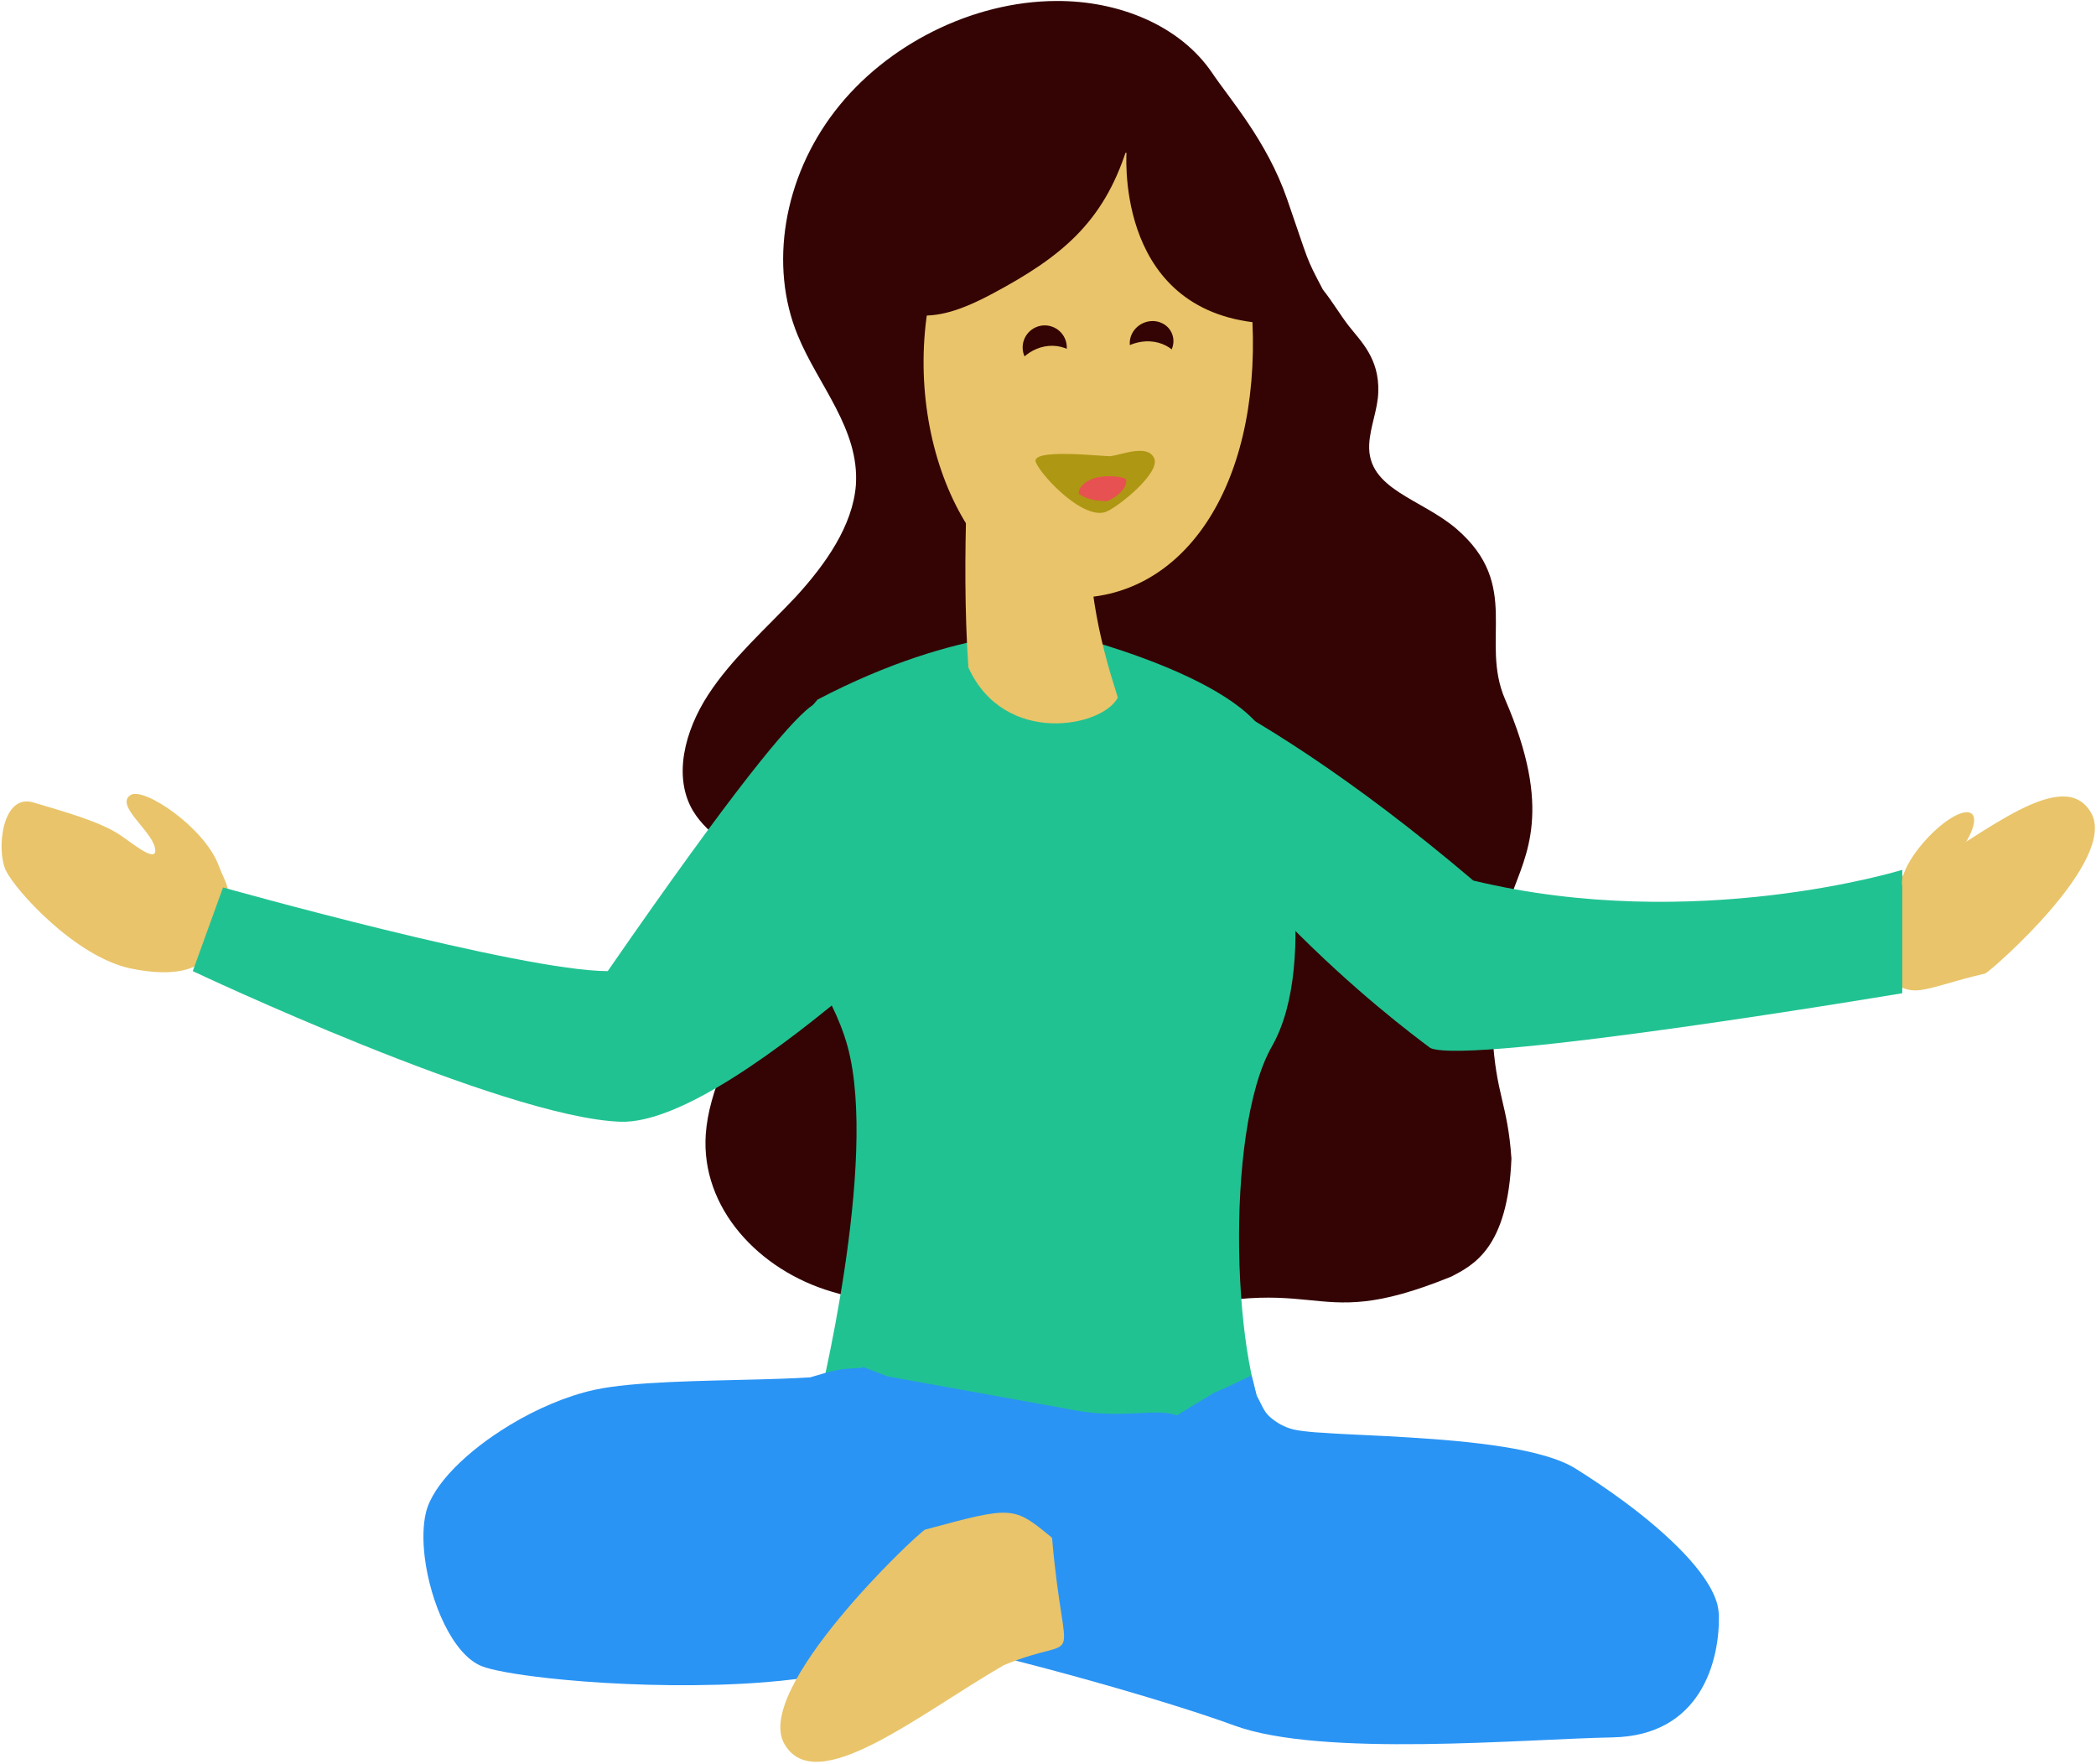
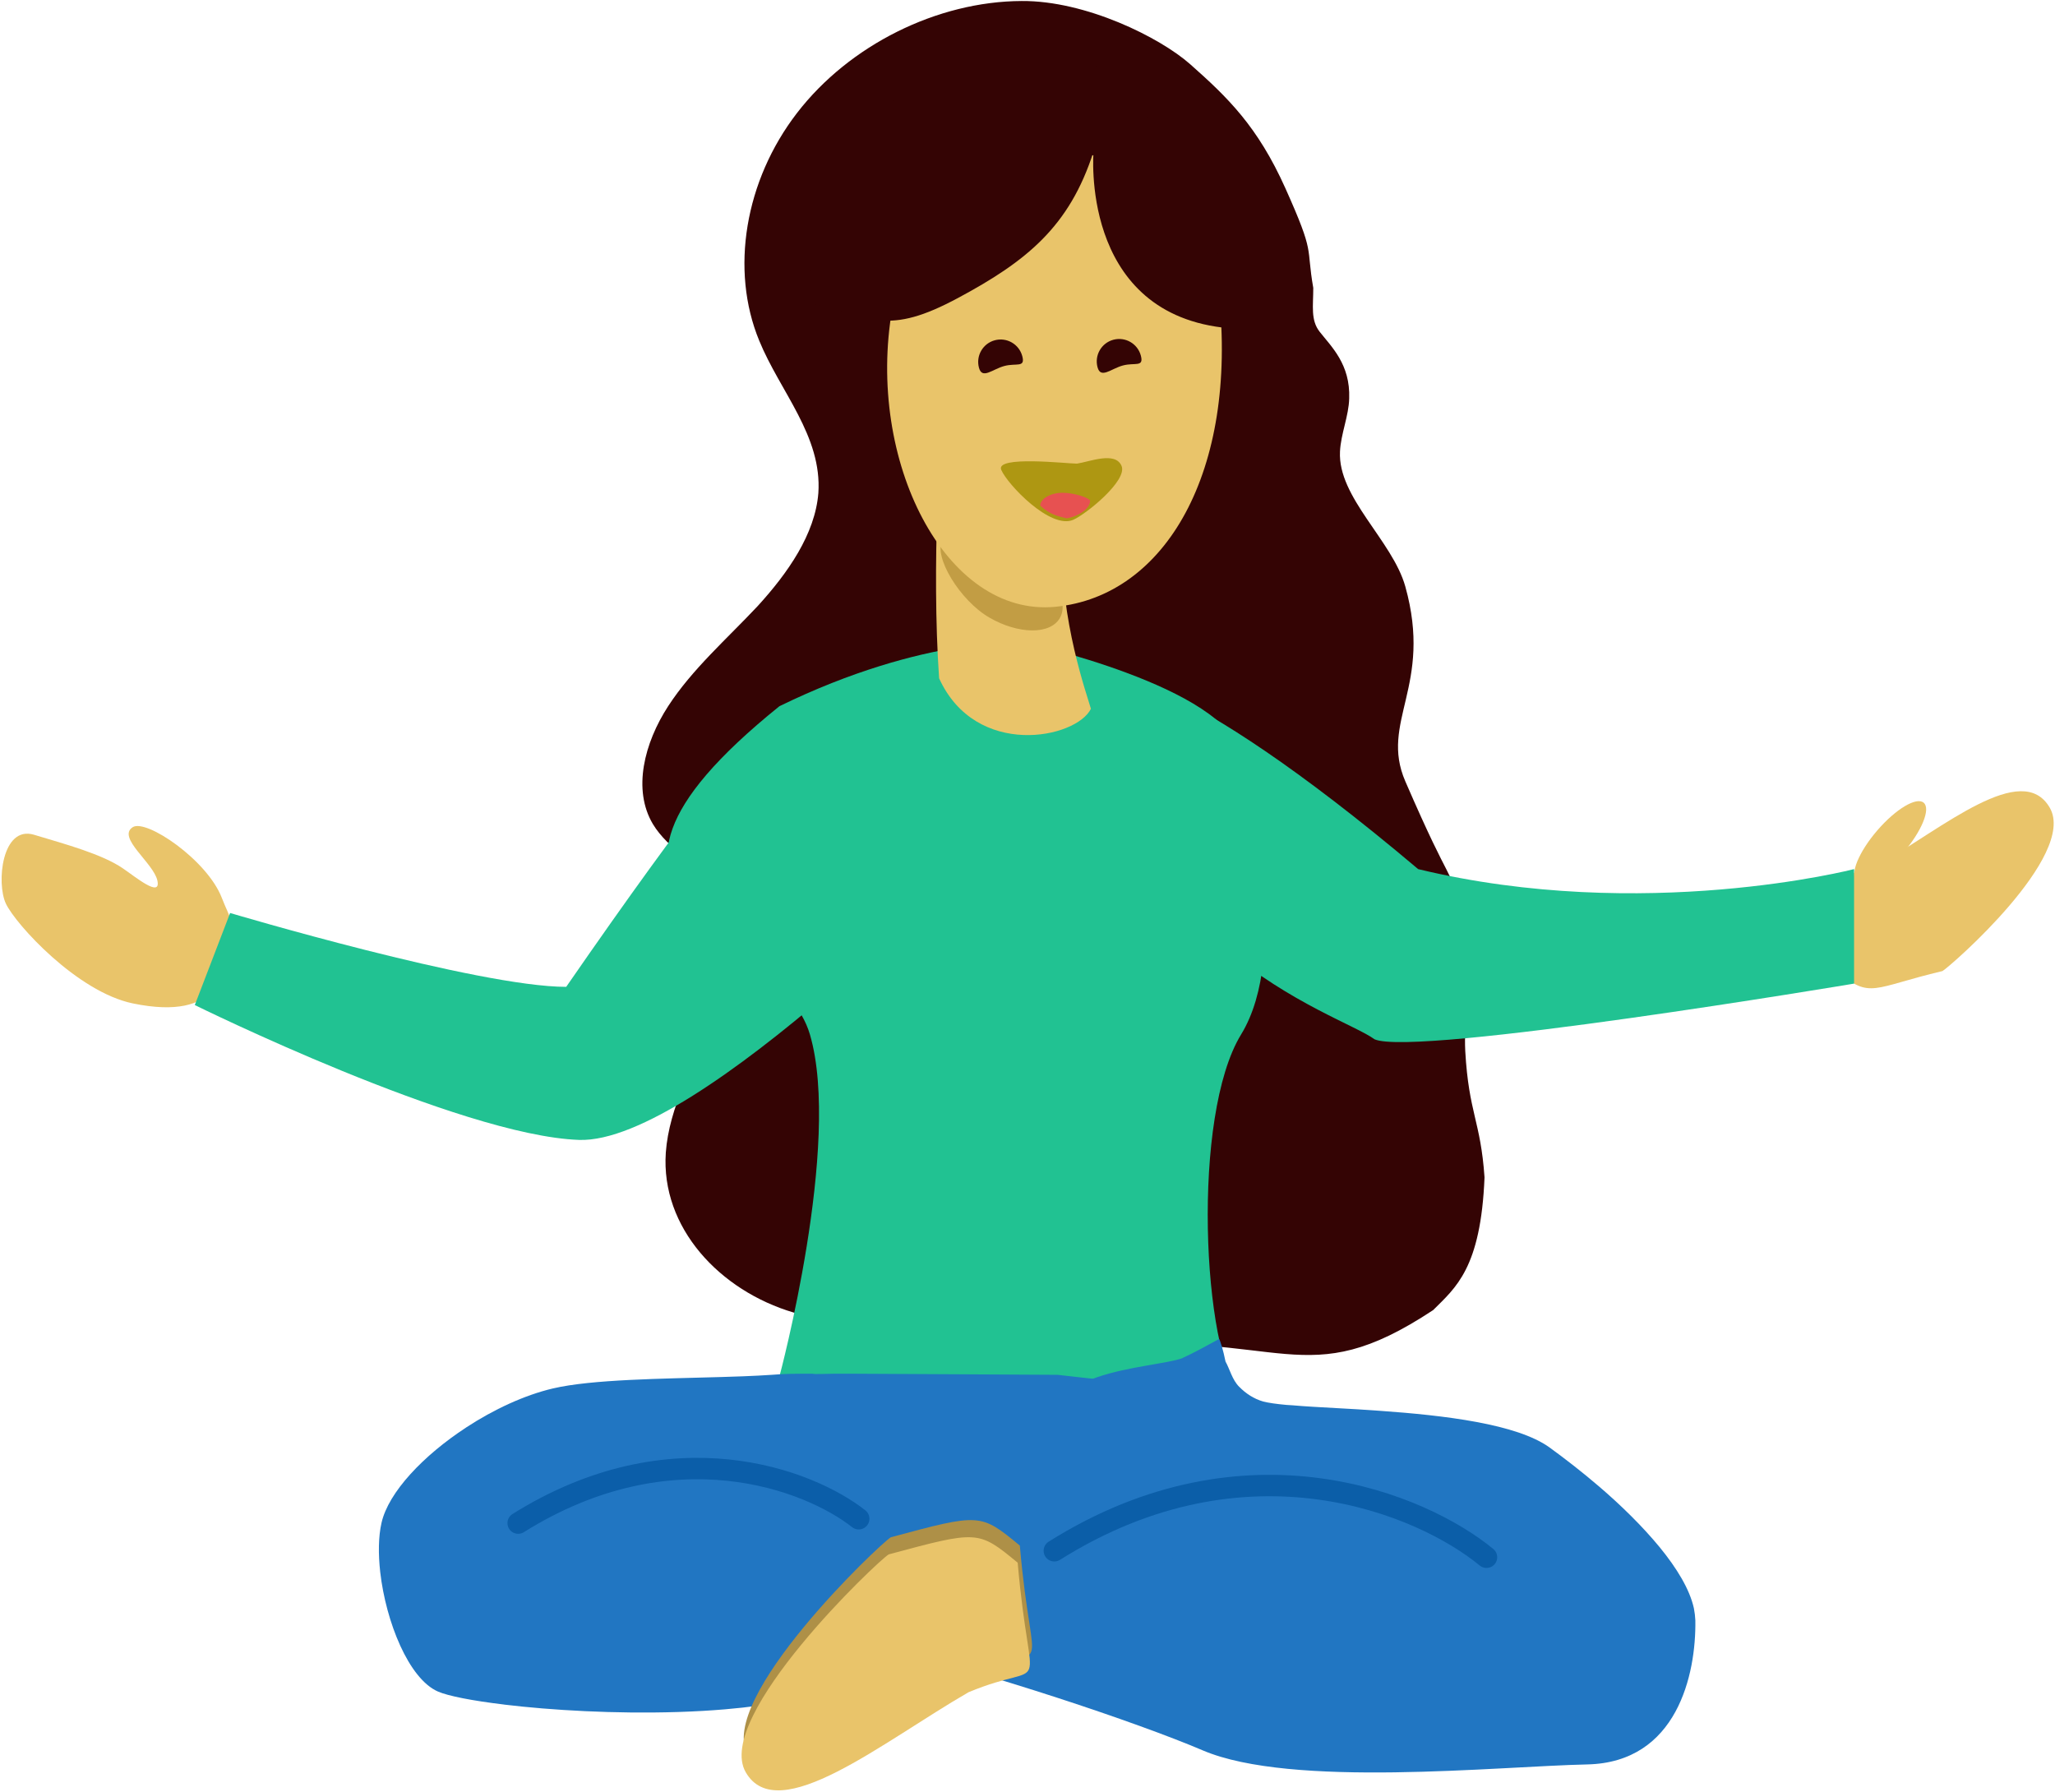
- <svg xmlns="http://www.w3.org/2000/svg" width="995" height="837" viewBox="0 0 995 837" fill="none">
-   <path d="M992.644 385.802C1005.54 408.134 946.18 459.983 942.5 462.108C910.112 469.744 908.6 475.516 893.5 462.108C886.06 405.556 882.529 424.507 912.474 412.612C942.958 395.013 979.751 363.469 992.644 385.802Z" fill="#E9C46A" />
-   <path d="M628 137.5C619.521 121.324 621.85 125.796 611 94.5C601.395 66.796 583.73 47.019 575.366 34.519C560.162 12.157 531.207 0.244 501.235 0.471C461.774 0.652 420.795 21.046 396.368 52.729C371.941 84.411 365.03 126.072 378.67 159.132C388.382 182.908 408.108 203.665 406.298 230.326C404.775 249.538 392.034 267.693 377.985 283.087C363.613 298.416 347.402 312.548 336.166 329.834C324.93 347.12 319.43 368.879 328.997 384.953C336.281 397.072 350.761 403.78 358.581 415.338C370.093 432.298 364.927 456.125 356.618 476.493C348.093 496.985 336.548 517.212 335.035 538.428C332.62 573.475 360.259 602.973 394.811 613.161C429.363 623.348 495.24 640.276 531.736 629C631.642 598.442 616.5 635.5 689 606C699.5 600.5 715.78 592.482 717.5 550C715.676 523.5 710.153 520.182 708.5 491C707.062 461.694 705 460.5 717.5 425C724.289 405.719 737.38 384.764 714.5 332C702.367 304.019 722.5 278 691.583 251.206C674.755 236.623 648.902 232.402 649.982 210.934C650.373 202.672 654.105 194.238 654.281 186.101C654.849 170.202 646 162 640.5 155C636.197 149.524 633.021 143.824 628 137.5Z" fill="#340404" />
-   <path d="M502.568 300.106C502.568 300.106 597.118 322.345 603.782 356.546C607.564 376.1 627.014 455.978 603.782 496.744C580.549 537.509 585.592 654.817 603.782 679L388.118 668.252C388.118 668.252 417.305 551.466 402.357 496.744C387.409 442.021 321.813 408.419 388.118 332.097C456.194 296.444 502.568 300.106 502.568 300.106Z" fill="#21C292" />
-   <path d="M593.393 137.334C602.18 219.978 568.617 278.428 517.096 283.455C465.574 288.481 428.446 214.906 440.827 144.189C474.146 80.328 523.199 73.04 523.199 73.04L554.252 71.644L593.393 137.334Z" fill="#E9C46A" />
-   <path d="M516.799 306.459C516.799 306.459 582.309 318.641 699.397 418.011C804.66 443.391 903.031 412.918 903.031 412.918L903.031 471.5C903.031 471.5 697.884 505.908 679 497.5C662.796 485.34 568.357 414.992 516.799 306.459Z" fill="#21C292" />
-   <path d="M62.096 459.749C36.018 454.36 7.33 422.775 2.765 413.16C-1.799 403.545 0.887 376.45 15.89 380.949C30.892 385.449 47.717 390.037 57.348 396.614C63.057 400.461 75.318 410.7 73.533 402.389C71.748 394.078 54.456 382.251 62.014 377.403C68.299 373.412 96.825 392.725 103.629 410.453C107.42 420.261 109.92 421.411 107.502 432.832C105.083 444.253 103.461 468.276 62.096 459.749Z" fill="#E9C46A" />
-   <path d="M602.659 776.49C574.94 791.359 548.158 797.345 537.549 796.49C514.342 765.773 507.151 767.407 518.549 756.664C529.946 745.921 535.705 761.717 546.217 756.664C552.404 753.644 567.401 748.145 559.311 745.535C551.221 742.926 532.333 751.987 531.913 743.018C531.599 735.58 562.587 720.532 581.342 723.504C591.732 725.125 593.977 723.534 602.659 731.339C611.341 739.144 637.44 744.859 602.659 776.49Z" fill="#E9C46A" />
-   <path d="M534.853 70.791C523.636 105.928 503.452 122.11 471.403 139.27C439.354 156.43 430.853 149.893 396 139.27L453.376 22.829H528.29L575.5 70.791L592 111.5L595 139.27V153C528.306 144.829 534.853 70.791 534.853 70.791Z" fill="#340404" />
-   <path d="M91.5 461C91.5 461 238.747 530.564 294.5 532.5C350.253 534.436 484.026 395.055 484.026 395.055L389.468 341.833C389.468 341.833 409.5 286 288.5 461C247.392 461 105.873 421.281 105.873 421.281L91.5 461Z" fill="#21C292" />
-   <path d="M517.171 251.905C515.996 289.695 529.113 325.468 530.624 331.108C523.762 345.035 476.878 354.576 459.71 316.865C455.995 263.462 460.654 201.771 460.654 201.771L485.439 228.373L517.171 251.905Z" fill="#E9C46A" />
-   <path d="M525.384 242.821C514.73 247.439 494.714 226.371 491.745 219.52C488.775 212.669 522.813 216.623 527.131 216.581C533.169 215.658 544.957 210.76 547.926 217.611C550.896 224.462 531.256 240.276 525.384 242.821Z" fill="#AE9712" />
-   <path d="M534.522 227.572C535.504 231.259 530.303 236.127 525.427 237.892C521.702 237.639 517.666 237.925 512.194 234.511C511.548 231.328 515.803 227.658 521.178 226.566C526.552 225.473 533.688 226.366 534.522 227.572Z" fill="#E75151" />
-   <path d="M550.884 171.304C556.117 168.838 558.478 162.845 556.157 157.919C553.835 152.993 547.71 151 542.476 153.466C537.243 155.933 534.882 161.926 537.204 166.852C539.525 171.778 545.65 173.771 550.884 171.304Z" fill="#340404" />
-   <path d="M500.409 174.419C505.643 171.953 507.886 165.71 505.419 160.476C502.953 155.243 496.71 153 491.476 155.466C486.243 157.933 484 164.175 486.466 169.409C488.933 174.643 495.175 176.886 500.409 174.419Z" fill="#340404" />
-   <ellipse cx="525.955" cy="186.058" rx="21.668" ry="19.345" transform="rotate(-30 525.955 186.058)" fill="#E9C46A" />
-   <path d="M503.657 164.656C514.149 167.203 520.201 178.55 517.174 190C514.147 201.45 503.188 208.668 492.696 206.122C482.203 203.575 476.151 192.228 479.178 180.777C482.205 169.327 493.165 162.109 503.657 164.656Z" fill="#E9C46A" />
-   <ellipse rx="21.619" ry="19.39" transform="matrix(0.652266 -0.75799 0.766326 0.642451 542.614 182.614)" fill="#E9C46A" />
-   <path d="M815.989 766.772C816.368 788.465 807.497 823.911 765.59 824.756C723.678 825.514 627.398 834.382 585.876 819.101C555.594 807.949 485.162 787.625 433.923 777.085C414.881 773.191 398.517 770.596 387.808 770.363C359.902 769.827 331.224 744.769 310.723 727.886C302.465 721.012 295.509 715.509 290.537 713.445C285.647 711.463 281.97 709.09 279.677 706.648C278.072 704.893 277.08 703.132 277.004 701.453C276.846 697.483 281.661 694.271 292.521 694.271C295.585 694.271 298.719 694.422 301.858 694.731C320.895 696.107 341.163 701.074 352.56 700.765C365.86 700.305 402.112 732.165 409.378 733.768C412.441 734.456 421.61 737.132 433.316 738.048C449.225 739.19 470.024 736.975 487.158 721.695C496.104 713.673 508.948 704.351 522.563 695.11C542.143 681.894 563.251 668.98 576.475 661.116C576.556 661.116 576.556 661.034 576.556 661.034C581.289 659.203 589.331 655.215 594 653C594.764 654.836 595.438 657.942 596.5 662.5C598.49 665.555 599.649 669.901 602.858 672.647C605.998 675.399 609.745 677.539 614.098 678.606C616.473 679.142 620.138 679.597 624.965 679.981C625.875 680.057 626.791 680.057 627.789 680.133C633.683 680.593 640.715 680.897 648.594 681.281C654.862 681.585 661.672 681.894 668.634 682.354C698.759 684.191 732.56 687.624 747.855 697.098C755.045 701.605 763.075 706.957 771.029 712.839C781.277 720.4 791.297 728.877 799.327 737.284C807.357 745.766 813.322 754.167 815.312 761.886C815.685 763.559 815.913 765.163 815.989 766.772Z" fill="#2A94F4" />
-   <path d="M615 718.498C599.29 724.095 579.717 730.813 558.848 737.92C506.662 755.689 446.51 775.902 419.257 787.354C404.908 793.379 384.706 796.874 362.729 798.606C362.644 798.606 362.56 798.625 362.463 798.625C355.697 799.157 348.729 799.52 341.71 799.734C341.283 799.741 340.816 799.76 340.401 799.773C311.288 800.616 281.494 799.014 259.633 796.576C259.581 796.556 259.517 796.556 259.432 796.537C244.539 794.883 233.32 792.821 228.615 790.928C214.894 785.377 204.278 760.702 201.627 739.263C200.668 731.332 200.765 723.855 202.223 717.928C205.477 704.601 221.861 688.694 241.784 676.638C241.804 676.612 241.804 676.612 241.804 676.612C254.656 668.824 269.044 662.631 282.311 659.745C300.542 655.79 333.201 655.563 360.972 654.804C364.375 654.726 367.726 654.609 370.927 654.499H370.947C375.788 654.331 380.383 654.11 384.564 653.851C397.5 650 397.5 650 409.017 649.331C409.5 649 409.5 649 409.5 649H410L421.24 653.364L505 668.5C543 676.612 554.829 661.745 571 681C574.733 680.254 573.138 690.289 575.776 689.835C581.467 688.856 586.114 687.715 589.912 686.379L615 718.498Z" fill="#2A94F4" />
-   <path d="M372.38 827.907C357.355 801.884 434.327 728.911 439.161 726.12C481 714.855 481 714.855 499.416 730.006C505.277 797.523 515.447 774.287 476.453 790.515C436.404 813.636 387.404 853.93 372.38 827.907Z" fill="#E9C46A" />
-   <ellipse cx="920.013" cy="404.182" rx="8" ry="24" transform="rotate(42.0388 920.013 404.182)" fill="#E9C46A" />
+ <svg xmlns="http://www.w3.org/2000/svg" width="960" height="837" viewBox="0 0 960 837" fill="none">
+   <path d="M957.557 377.325C970.451 399.658 911.092 451.507 907.413 453.631C875.025 461.267 873.513 467.039 858.413 453.631C850.973 397.08 847.442 416.03 877.387 404.136C907.87 386.536 944.663 354.993 957.557 377.325Z" fill="#E9C46A" />
+   <path d="M613.5 134.5C610 114.5 614.571 119.389 600.5 88C587.5 59 573.5 45.5 556 30C541.856 17.473 507.207 0.244 477.235 0.471C437.774 0.652 396.795 21.046 372.368 52.729C347.941 84.411 341.03 126.072 354.67 159.132C364.382 182.908 384.108 203.665 382.298 230.326C380.775 249.538 368.034 267.693 353.985 283.087C339.613 298.416 323.402 312.548 312.166 329.834C300.93 347.12 295.43 368.879 304.997 384.953C312.281 397.072 326.761 403.78 334.581 415.338C346.093 432.298 340.927 456.125 332.618 476.493C324.093 496.985 312.548 517.212 311.035 538.428C308.62 573.475 336.259 602.973 370.811 613.161C405.363 623.348 471.24 640.276 507.736 629C600 621 609 652 669.5 612C680 601.5 691.78 592.482 693.5 550C691.676 523.5 686.153 520.182 684.5 491C683.062 461.694 695.655 465.445 684.5 429.5C675.5 400.5 679.38 417.764 656.5 365C644.367 337.019 669.5 320.5 656.5 274C650.505 252.555 624.902 232.402 625.982 210.934C626.373 202.672 630.105 194.238 630.281 186.101C630.849 170.202 622 162 616.5 155C612.197 149.524 613.5 143 613.5 134.5Z" fill="#340404" />
+   <path d="M478.568 300.099C478.568 300.099 573.118 320.812 579.782 352.667C583.564 370.879 603.014 445.278 579.782 483.247C556.549 521.216 561.592 630.476 579.782 653L364.118 642.989C364.118 642.989 393.305 534.215 378.357 483.247C363.409 432.278 245.5 425.5 364.118 329.895C432.194 296.688 478.568 300.099 478.568 300.099Z" fill="#21C292" />
+   <path d="M496.171 251.905C494.996 289.695 508.113 325.468 509.624 331.108C502.762 345.035 455.878 354.576 438.71 316.865C434.995 263.462 439.654 201.771 439.654 201.771L464.439 228.373L496.171 251.905Z" fill="#E9C46A" />
+   <path d="M495.105 288.731C490.615 296.507 475.882 296.407 462.199 288.507C448.515 280.607 435.789 259.89 440.279 252.113C444.769 244.336 453.694 242.3 478.459 260.345C492.142 268.245 499.595 280.954 495.105 288.731Z" fill="#C29D44" />
+   <path d="M569.393 137.334C578.18 219.978 544.617 278.428 493.096 283.455C441.574 288.481 404.446 214.906 416.827 144.189C450.146 80.328 499.199 73.04 499.199 73.04L530.252 71.644L569.393 137.334Z" fill="#E9C46A" />
+   <path d="M515.5 315C515.5 315 547.5 308.951 662.5 406C767.763 431.38 866.134 406 866.134 406L866.134 459.489C866.134 459.489 660.987 493.898 642.103 485.489C625.899 473.329 515.5 442 515.5 315Z" fill="#21C292" />
+   <path d="M62.096 468.749C36.018 463.36 7.33 431.775 2.765 422.16C-1.799 412.545 0.887 385.45 15.89 389.949C30.892 394.449 47.717 399.037 57.348 405.614C63.057 409.461 75.318 419.7 73.533 411.389C71.748 403.078 54.456 391.251 62.014 386.403C68.299 382.412 96.825 401.725 103.629 419.453C107.42 429.261 109.92 430.411 107.502 441.832C105.083 453.253 103.461 477.276 62.096 468.749Z" fill="#E9C46A" />
+   <path d="M578.659 776.49C550.94 791.359 524.158 797.345 513.549 796.49C490.342 765.773 483.151 767.407 494.549 756.664C505.946 745.921 511.705 761.717 522.217 756.664C528.404 753.644 543.401 748.145 535.311 745.535C527.221 742.926 508.333 751.987 507.913 743.018C507.599 735.58 538.587 720.532 557.342 723.504C567.732 725.125 569.977 723.534 578.659 731.339C587.341 739.144 613.44 744.859 578.659 776.49Z" fill="#E9C46A" />
+   <path d="M510.853 70.791C499.636 105.928 479.452 122.11 447.403 139.27C415.354 156.43 406.853 149.893 372 139.27L429.376 22.829H504.29L551.5 70.791L568 111.5L571 139.27V153C504.306 144.829 510.853 70.791 510.853 70.791Z" fill="#340404" />
+   <path d="M91 469.5C91 469.5 214.747 530.564 270.5 532.5C326.253 534.436 460.026 395.055 460.026 395.055L365.468 341.833C365.468 341.833 385.5 286 264.5 461C223.392 461 107.5 426.5 107.5 426.5L91 469.5Z" fill="#21C292" />
+   <path d="M501.384 242.821C490.73 247.439 470.714 226.371 467.745 219.52C464.775 212.669 498.813 216.623 503.131 216.581C509.169 215.658 520.957 210.76 523.926 217.611C526.896 224.462 507.256 240.276 501.384 242.821Z" fill="#AE9712" />
+   <path d="M509.218 233.842C509.447 237.65 503.38 241.384 498.251 242.144C494.651 241.154 490.639 240.63 485.957 236.194C485.957 232.947 490.858 230.197 496.342 230.197C501.827 230.197 508.642 232.493 509.218 233.842Z" fill="#E75151" />
+   <path d="M791.989 756.975C792.368 782.139 783.497 823.257 741.59 824.237C699.678 825.117 603.398 835.403 561.876 817.678C531.594 804.74 461.162 781.166 409.923 768.939C390.881 764.421 374.517 761.412 363.808 761.141C335.902 760.519 307.224 731.453 286.723 711.868C278.465 703.894 271.509 697.511 266.537 695.117C261.647 692.817 257.97 690.065 255.677 687.231C254.072 685.196 253.08 683.153 253.004 681.206C252.846 676.6 257.661 672.874 268.521 672.874C271.585 672.874 274.719 673.05 277.858 673.408C296.895 675.004 317.163 680.766 328.56 680.408C341.86 679.873 378.112 716.832 385.378 718.691C388.441 719.489 397.61 722.594 409.316 723.655C425.225 724.981 446.024 722.411 463.158 704.686C472.104 695.38 484.948 684.567 498.563 673.848C477.5 640 539 639.5 552.475 634.414C552.556 634.414 552.556 634.319 552.556 634.319C557.289 632.196 564.831 628.07 569.5 625.5C570 626 571.438 630.732 572.5 636.02C574.49 639.564 575.649 644.606 578.858 647.791C581.998 650.983 585.745 653.465 590.098 654.702C592.473 655.325 596.138 655.852 600.965 656.298C601.875 656.386 602.791 656.386 603.789 656.474C609.683 657.008 616.715 657.36 624.594 657.806C630.862 658.158 637.672 658.517 644.634 659.051C674.759 661.181 708.56 665.164 723.855 676.154C731.045 681.381 739.075 687.59 747.029 694.413C757.277 703.184 767.297 713.017 775.327 722.769C783.357 732.609 789.322 742.354 791.312 751.308C791.685 753.249 791.913 755.109 791.989 756.975Z" fill="#2176C2" />
+   <path d="M591 712.021C575.29 718.062 555.717 725.315 534.848 732.987C482.662 752.168 422.51 773.987 395.257 786.35C380.908 792.853 360.706 796.626 338.729 798.495C338.644 798.495 338.56 798.516 338.463 798.516C331.697 799.09 324.729 799.482 317.71 799.713C317.283 799.72 316.816 799.741 316.401 799.755C287.288 800.665 257.494 798.936 235.633 796.304C235.581 796.283 235.517 796.283 235.432 796.262C220.539 794.477 209.32 792.251 204.615 790.207C190.894 784.214 180.278 757.579 177.627 734.436C176.668 725.875 176.765 717.803 178.223 711.405C181.477 697.02 197.861 679.848 217.784 666.835C217.804 666.807 217.804 666.807 217.804 666.807C230.656 658.4 245.044 651.714 258.311 648.599C276.542 644.329 309.201 644.084 336.972 643.265C340.375 643.181 343.726 643.055 346.927 642.936H346.947C351.788 642.754 356.383 642.516 360.564 642.236C367 641.711 371 641.711 381 641.711C375.483 642.081 390 641.711 390 641.711H394H397.24L494 642.236C529.5 646.5 522.741 642.936 541.5 661C555 674 549.138 681.57 551.776 681.08C557.467 680.023 562.114 678.791 565.912 677.349L591 712.021Z" fill="#2176C2" />
+   <path d="M349.38 819.907C334.355 793.884 411.327 720.911 416.161 718.12C458 706.855 458 706.855 476.416 722.006C482.277 789.523 492.447 766.287 453.453 782.515C413.404 805.636 364.404 845.93 349.38 819.907Z" fill="#AE9047" />
+   <path d="M348.38 827.907C333.355 801.884 410.327 728.911 415.161 726.12C457 714.855 457 714.855 475.416 730.006C481.277 797.523 491.447 774.287 452.453 790.515C412.404 813.636 363.404 853.93 348.38 827.907Z" fill="#E9C46A" />
+   <ellipse cx="883.013" cy="393.182" rx="8" ry="24" transform="rotate(40.722 883.013 393.182)" fill="#E9C46A" />
+   <path d="M469.19 170.969C474.778 169.472 479.059 171.949 477.561 166.36C476.064 160.771 470.319 157.455 464.73 158.952C459.142 160.45 455.825 166.194 457.323 171.783C458.82 177.372 463.601 172.467 469.19 170.969Z" fill="#340404" />
+   <path d="M524.578 170.729C530.167 169.231 534.447 171.708 532.95 166.119C531.453 160.531 525.708 157.214 520.119 158.711C514.531 160.209 511.214 165.953 512.711 171.542C514.209 177.131 518.99 172.226 524.578 170.729Z" fill="#340404" />
+   <path d="M242.062 711.505C314.19 666.349 378.177 691.335 401.154 709.472" stroke="#0B5EA9" stroke-width="10" stroke-linecap="round" />
+   <path d="M492.53 724.427C582.509 667.836 664.614 702.864 694.42 727.452" stroke="#0B5EA8" stroke-width="10" stroke-linecap="round" />
</svg>
